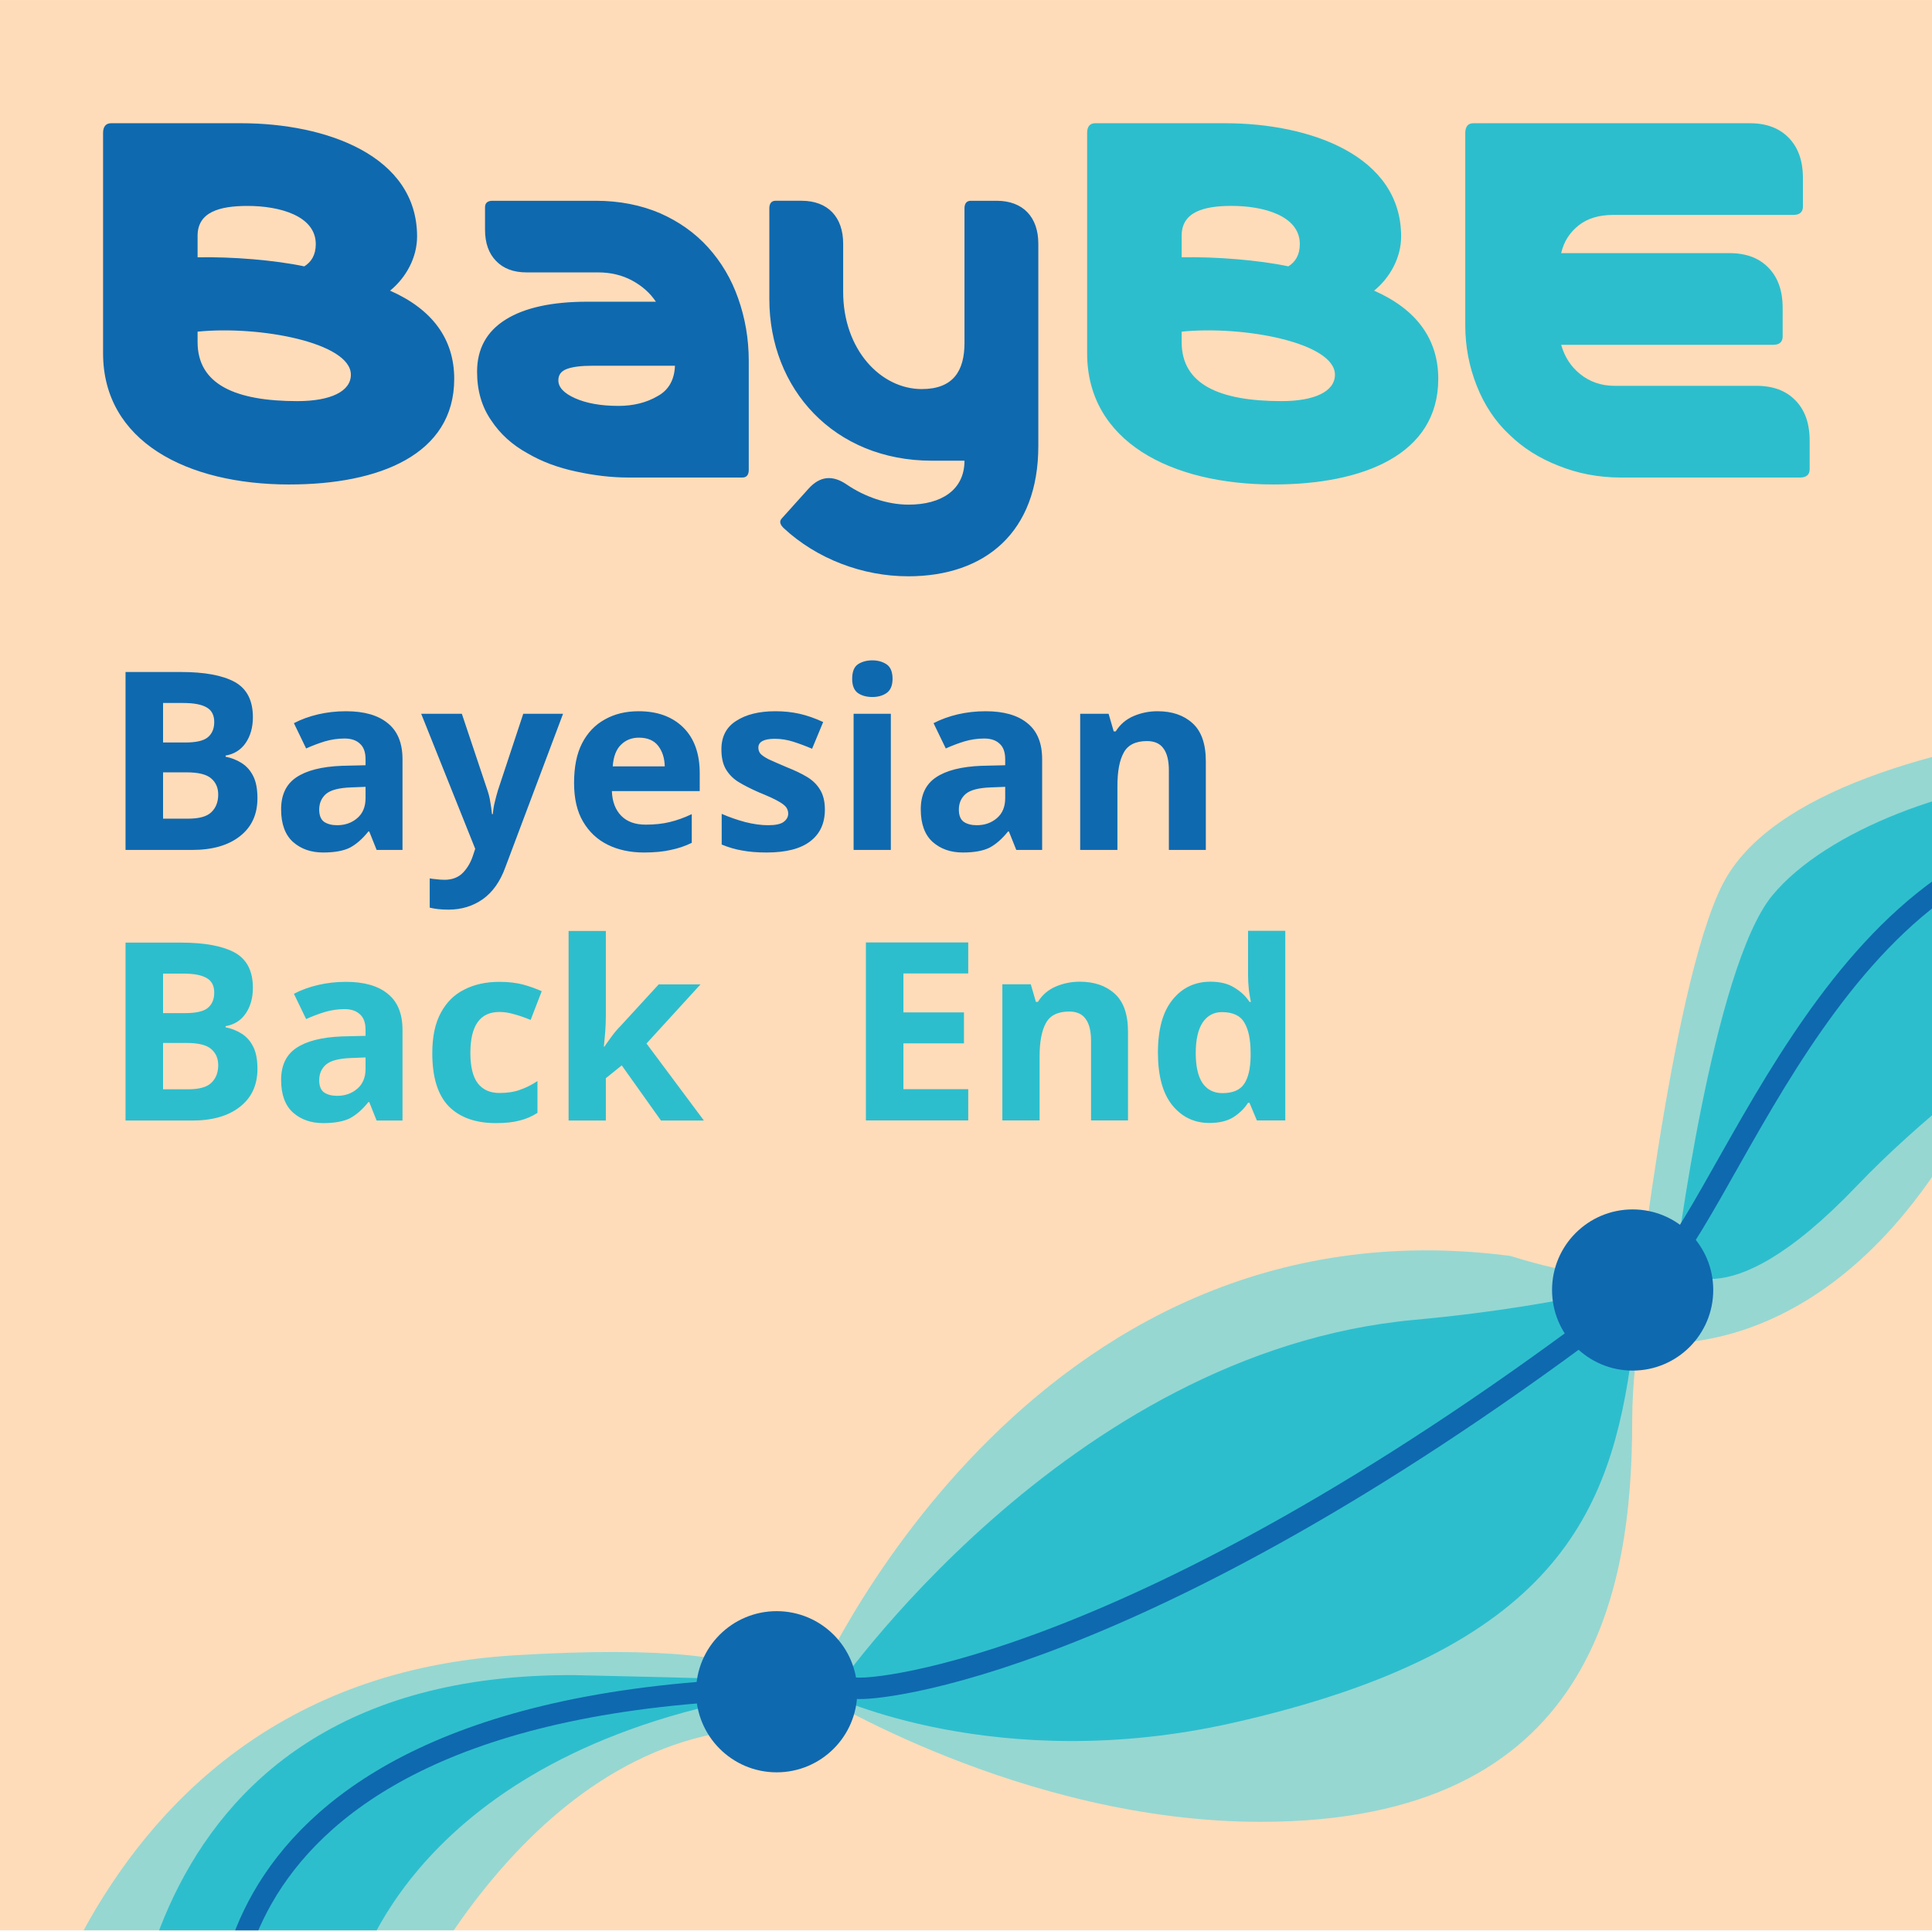
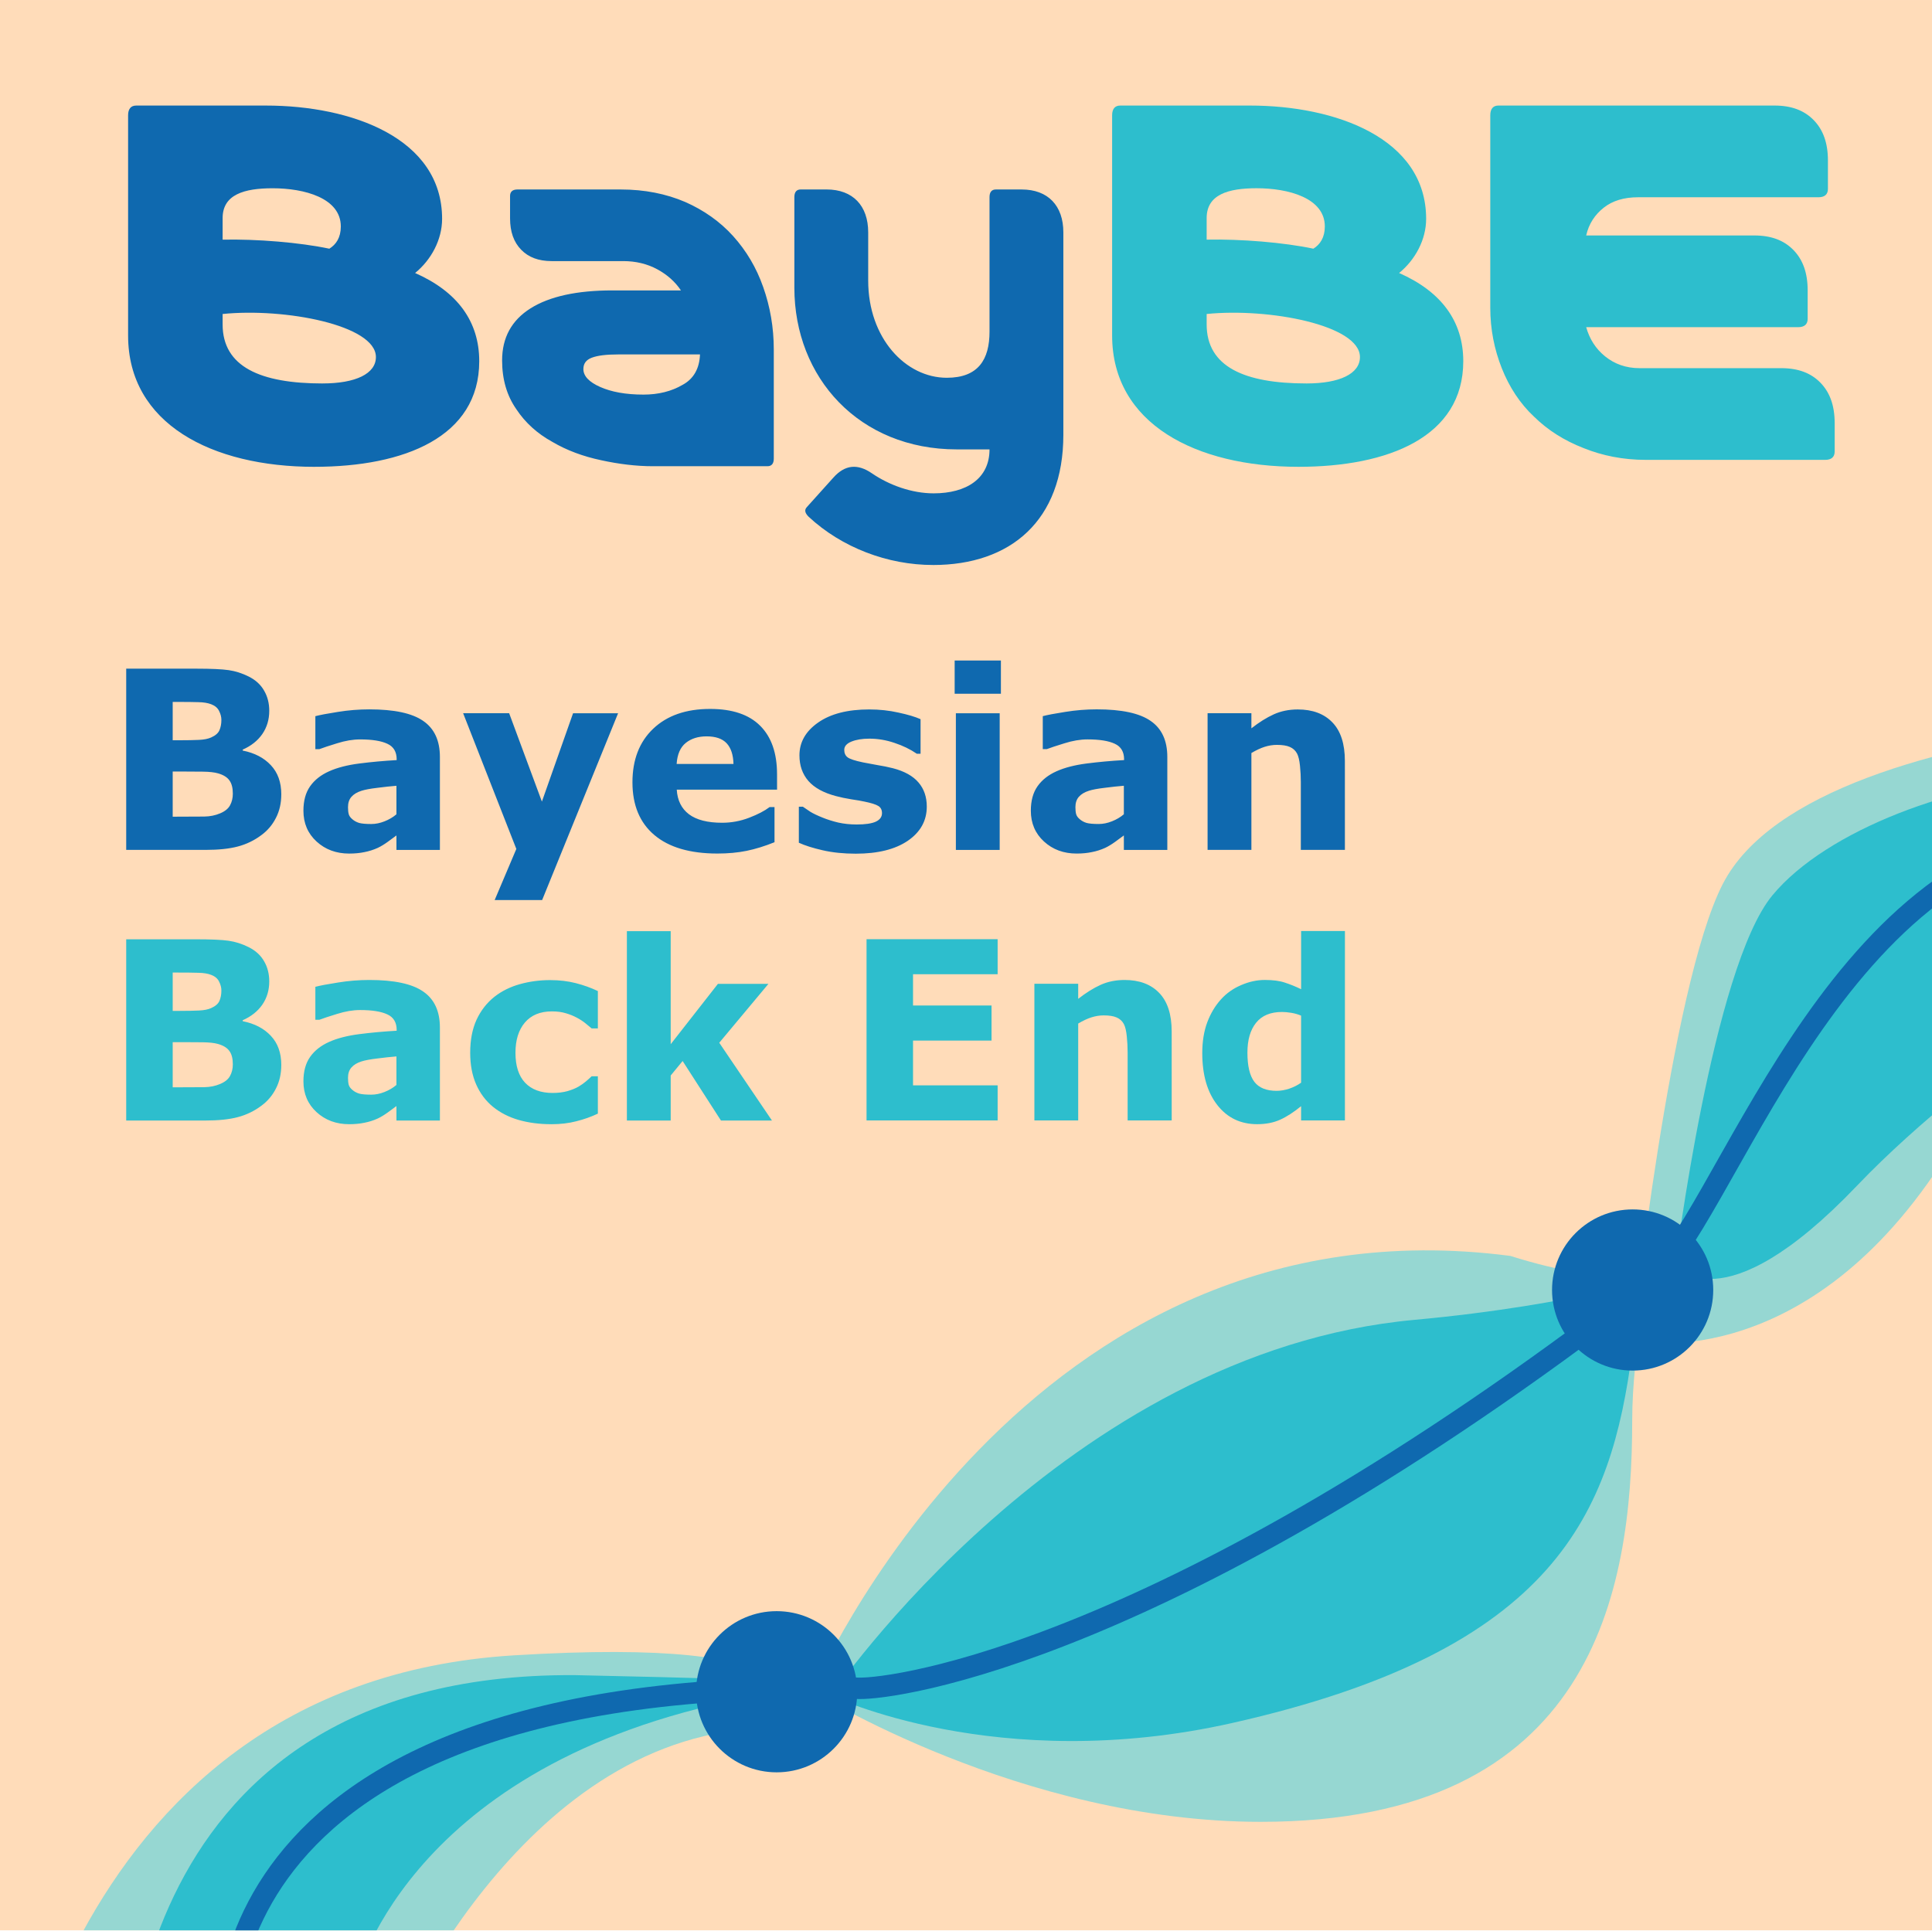
<svg xmlns="http://www.w3.org/2000/svg" width="212.372mm" height="212.212mm" viewBox="0 0 106.186 106.106" version="1.1" id="svg1">
  <defs id="defs1">
    <clipPath clipPathUnits="userSpaceOnUse" id="clipPath28">
      <path d="M 0,0 H 301 V 301 H 0 Z" transform="translate(2.5000001e-5)" id="path28" />
    </clipPath>
    <clipPath clipPathUnits="userSpaceOnUse" id="clipPath33">
      <path d="M 0,0 H 301 V 300.773 H 0 Z" transform="matrix(1.333333,0,0,1.333333,1581.333,0)" id="path33" />
    </clipPath>
    <clipPath clipPathUnits="userSpaceOnUse" id="clipPath31">
      <path d="M 0,0 H 301 V 301 H 0 Z" transform="translate(2.5000001e-5)" id="path31" />
    </clipPath>
    <clipPath clipPathUnits="userSpaceOnUse" id="clipPath36">
      <path d="m 80.074,257.926 c -36.07,2.207 -56.062,22.734 -67.051,42.847 h 57.665 c 9.105,-13.281 23.816,-28.671 44.031,-31.16 8.398,-3.695 12.676,-12.211 -19.27,-12.211 -4.406,0 -9.5,0.164 -15.375,0.524" transform="matrix(1.333333,0,0,1.333333,1581.333,0)" id="path36" />
    </clipPath>
    <clipPath clipPathUnits="userSpaceOnUse" id="clipPath34">
      <path d="M 0,0 H 301 V 301 H 0 Z" transform="translate(2.5000001e-5)" id="path34" />
    </clipPath>
    <clipPath clipPathUnits="userSpaceOnUse" id="clipPath39">
      <path d="M 0,0 H 301 V 300.773 H 0 Z" transform="matrix(1.333333,0,0,1.333333,1581.333,0)" id="path39" />
    </clipPath>
    <clipPath clipPathUnits="userSpaceOnUse" id="clipPath37">
      <path d="M 0,0 H 301 V 301 H 0 Z" transform="translate(2.5000001e-5)" id="path37" />
    </clipPath>
    <clipPath clipPathUnits="userSpaceOnUse" id="clipPath42">
      <path d="m 126.555,263.5 c 0,0 32.465,20.371 69.863,20.371 51.785,0 57.875,-35.922 57.875,-62.516 0,-11.574 3.043,-23.332 3.043,-23.332 0,0 -5.691,2.825 -22.02,-2.332 -8.921,-2.82 -17.23,-4.062 -24.964,-4.062 -58.747,0.004 -83.797,71.871 -83.797,71.871" transform="matrix(1.333333,0,0,1.333333,1581.333,0)" id="path42" />
    </clipPath>
    <clipPath clipPathUnits="userSpaceOnUse" id="clipPath40">
      <path d="M 0,0 H 301 V 301 H 0 Z" transform="translate(2.5000001e-5)" id="path40" />
    </clipPath>
    <clipPath clipPathUnits="userSpaceOnUse" id="clipPath45">
      <path d="M 0,0 H 301 V 300.773 H 0 Z" transform="matrix(1.333333,0,0,1.333333,1581.333,0)" id="path45" />
    </clipPath>
    <clipPath clipPathUnits="userSpaceOnUse" id="clipPath43">
      <path d="M 0,0 H 301 V 301 H 0 Z" transform="translate(2.5000001e-5)" id="path43" />
    </clipPath>
    <clipPath clipPathUnits="userSpaceOnUse" id="clipPath48">
      <path d="m 269.664,131.777 c -8.234,15.957 -15.371,77.18 -15.371,77.18 0,0 25.145,5.57 46.707,-25.539 v -63.82 c -2.078,-0.2 -4.137,-0.313 -6.152,-0.313 -10.825,0 -20.383,3.195 -25.184,12.492" transform="matrix(1.333333,0,0,1.333333,1581.333,0)" id="path48" />
    </clipPath>
    <clipPath clipPathUnits="userSpaceOnUse" id="clipPath46">
      <path d="M 0,0 H 301 V 301 H 0 Z" transform="translate(2.5000001e-5)" id="path46" />
    </clipPath>
    <clipPath clipPathUnits="userSpaceOnUse" id="clipPath51">
      <path d="M 0,0 H 301 V 300.773 H 0 Z" transform="matrix(1.333333,0,0,1.333333,1581.333,0)" id="path51" />
    </clipPath>
    <clipPath clipPathUnits="userSpaceOnUse" id="clipPath49">
      <path d="M 0,0 H 301 V 301 H 0 Z" transform="matrix(1,0,0,-1,2.5000001e-5,0)" id="path49" />
    </clipPath>
    <clipPath clipPathUnits="userSpaceOnUse" id="clipPath54">
      <path d="M 0,0 H 301 V 300.773 H 0 Z" transform="matrix(1.333333,0,0,1.333333,1581.333,0)" id="path54" />
    </clipPath>
    <clipPath clipPathUnits="userSpaceOnUse" id="clipPath52">
      <path d="M 0,0 H 301 V 301 H 0 Z" transform="translate(2.5000001e-5)" id="path52" />
    </clipPath>
    <clipPath clipPathUnits="userSpaceOnUse" id="clipPath57">
      <path d="M 0,0 H 301 V 300.773 H 0 Z" transform="matrix(1.333333,0,0,1.333333,1581.333,0)" id="path57" />
    </clipPath>
    <clipPath clipPathUnits="userSpaceOnUse" id="clipPath55">
      <path d="M 0,0 H 301 V 301 H 0 Z" transform="translate(2.5000001e-5)" id="path55" />
    </clipPath>
  </defs>
  <g id="layer1" transform="translate(-51.85832,-95.51458)">
    <path id="path26" d="M 51.858,95.515 H 158.044 V 201.621 H 51.858 Z" style="fill:#ffdcb9;fill-opacity:1;fill-rule:nonzero;stroke:none;stroke-width:0.353" />
-     <text id="text27" xml:space="preserve" x="57.523" y="142.232" style="font-size:4.233px;stroke-width:0.353">
-       <tspan style="font-variant:normal;font-weight:700;font-size:13.701px;font-family:Verdana;writing-mode:lr-tb;fill:#0f69af;fill-opacity:1;fill-rule:nonzero;stroke:none;stroke-width:0.353" x="57.523 67.96 77.112 86.03 95.129 103.258 107.941 117.093" y="142.232" id="tspan27">Bayesian</tspan>
-     </text>
-     <text id="text28" xml:space="preserve" x="57.523" y="157.108" style="font-size:4.233px;stroke-width:0.353">
-       <tspan style="font-variant:normal;font-weight:700;font-size:13.701px;font-family:Verdana;writing-mode:lr-tb;fill:#2dbecd;fill-opacity:1;fill-rule:nonzero;stroke:none;stroke-width:0.353" x="57.523 67.96 77.112 85.174 94.366" y="157.108" id="tspan28">Back </tspan>
-     </text>
-     <text id="text28-0" xml:space="preserve" x="56.687" y="157.102" style="font-size:4.233px;stroke-width:0.353">
-       <tspan style="font-variant:normal;font-weight:700;font-size:13.701px;font-family:Verdana;writing-mode:lr-tb;fill:#2dbecd;fill-opacity:1;fill-rule:nonzero;stroke:none;stroke-width:0.353" x="98.213 107.573 117.334" id="tspan28-5">End</tspan>
-     </text>
-     <g id="g29" transform="matrix(0.2645833,0,0,0.2645833,-367.0653,94.98542)">
+     <path style="font-weight:700;font-size:13.701px;font-family:Verdana;fill:#0f69af;stroke-width:0.353" d="m 67.318,139.182 q 0,0.723 -0.294,1.291 -0.288,0.569 -0.796,0.943 -0.589,0.442 -1.298,0.629 -0.702,0.187 -1.786,0.187 h -4.349 v -9.962 h 3.867 q 1.204,0 1.76,0.08 0.562,0.08 1.111,0.355 0.569,0.288 0.843,0.776 0.281,0.482 0.281,1.104 0,0.723 -0.381,1.278 -0.381,0.549 -1.077,0.856 v 0.053 q 0.977,0.194 1.545,0.803 0.575,0.609 0.575,1.606 z m -3.292,-4.094 q 0,-0.248 -0.127,-0.495 -0.12,-0.248 -0.435,-0.368 -0.281,-0.107 -0.702,-0.114 -0.415,-0.013 -1.171,-0.013 h -0.241 v 2.107 h 0.401 q 0.609,0 1.037,-0.02 0.428,-0.02 0.676,-0.134 0.348,-0.154 0.455,-0.395 0.107,-0.248 0.107,-0.569 z m 0.629,4.054 q 0,-0.475 -0.187,-0.729 -0.181,-0.261 -0.622,-0.388 -0.301,-0.087 -0.83,-0.094 -0.529,-0.007 -1.104,-0.007 h -0.562 v 2.482 h 0.187 q 1.084,0 1.552,-0.007 0.468,-0.007 0.863,-0.174 0.401,-0.167 0.549,-0.442 0.154,-0.281 0.154,-0.642 z m 8.992,1.131 v -1.566 q -0.488,0.04 -1.057,0.114 -0.569,0.067 -0.863,0.161 -0.361,0.114 -0.555,0.335 -0.187,0.214 -0.187,0.569 0,0.234 0.04,0.381 0.04,0.147 0.201,0.281 0.154,0.134 0.368,0.201 0.214,0.06 0.669,0.06 0.361,0 0.729,-0.147 0.375,-0.147 0.656,-0.388 z m 0,1.164 q -0.194,0.147 -0.482,0.355 -0.288,0.207 -0.542,0.328 -0.355,0.161 -0.736,0.234 -0.381,0.08 -0.836,0.08 -1.07,0 -1.793,-0.662 -0.723,-0.662 -0.723,-1.693 0,-0.823 0.368,-1.345 0.368,-0.522 1.044,-0.823 0.669,-0.301 1.659,-0.428 0.99,-0.127 2.054,-0.187 v -0.04 q 0,-0.622 -0.508,-0.856 -0.508,-0.241 -1.499,-0.241 -0.595,0 -1.271,0.214 -0.676,0.207 -0.97,0.321 h -0.221 v -1.813 q 0.381,-0.1 1.238,-0.234 0.863,-0.14 1.726,-0.14 2.054,0 2.964,0.636 0.917,0.629 0.917,1.98 v 5.111 h -2.388 z m 7.995,-1.86 1.713,-4.857 h 2.475 l -4.175,10.269 h -2.609 l 1.191,-2.81 -2.924,-7.46 h 2.529 z m 12.925,-0.656 h -5.513 q 0.054,0.883 0.669,1.351 0.622,0.468 1.826,0.468 0.763,0 1.479,-0.274 0.716,-0.274 1.131,-0.589 h 0.268 v 1.933 q -0.816,0.328 -1.539,0.475 -0.723,0.147 -1.599,0.147 -2.261,0 -3.466,-1.017 -1.204,-1.017 -1.204,-2.897 0,-1.86 1.137,-2.944 1.144,-1.091 3.131,-1.091 1.833,0 2.756,0.93 0.923,0.923 0.923,2.663 z m -2.395,-1.412 q -0.02,-0.756 -0.375,-1.137 -0.355,-0.381 -1.104,-0.381 -0.696,0 -1.144,0.361 -0.448,0.361 -0.502,1.157 z m 10.624,2.342 q 0,1.164 -1.044,1.88 -1.044,0.709 -2.857,0.709 -1.004,0 -1.82,-0.187 -0.816,-0.187 -1.311,-0.415 v -1.98 h 0.221 q 0.181,0.127 0.415,0.281 0.241,0.147 0.676,0.321 0.375,0.154 0.85,0.268 0.475,0.107 1.017,0.107 0.709,0 1.05,-0.154 0.341,-0.161 0.341,-0.468 0,-0.274 -0.201,-0.395 -0.201,-0.127 -0.763,-0.241 -0.268,-0.06 -0.729,-0.127 -0.455,-0.074 -0.83,-0.174 -1.024,-0.268 -1.519,-0.83 -0.495,-0.569 -0.495,-1.412 0,-1.084 1.024,-1.8 1.03,-0.723 2.81,-0.723 0.843,0 1.612,0.174 0.776,0.167 1.211,0.361 v 1.9 h -0.207 q -0.535,-0.368 -1.224,-0.595 -0.682,-0.234 -1.385,-0.234 -0.582,0 -0.983,0.161 -0.395,0.161 -0.395,0.455 0,0.268 0.181,0.408 0.181,0.141 0.85,0.281 0.368,0.074 0.789,0.147 0.428,0.067 0.856,0.174 0.95,0.248 1.405,0.783 0.455,0.529 0.455,1.325 z m 4.007,2.382 h -2.408 v -7.513 h 2.408 z m 0.067,-8.584 h -2.542 v -1.826 h 2.542 z m 6.757,6.623 v -1.566 q -0.488,0.04 -1.057,0.114 -0.569,0.067 -0.863,0.161 -0.361,0.114 -0.555,0.335 -0.187,0.214 -0.187,0.569 0,0.234 0.04,0.381 0.04,0.147 0.201,0.281 0.154,0.134 0.368,0.201 0.214,0.06 0.669,0.06 0.361,0 0.729,-0.147 0.375,-0.147 0.656,-0.388 z m 0,1.164 q -0.194,0.147 -0.482,0.355 -0.288,0.207 -0.542,0.328 -0.355,0.161 -0.736,0.234 -0.381,0.08 -0.836,0.08 -1.07,0 -1.793,-0.662 -0.723,-0.662 -0.723,-1.693 0,-0.823 0.368,-1.345 0.368,-0.522 1.044,-0.823 0.669,-0.301 1.659,-0.428 0.99,-0.127 2.054,-0.187 v -0.04 q 0,-0.622 -0.508,-0.856 -0.508,-0.241 -1.499,-0.241 -0.595,0 -1.271,0.214 -0.676,0.207 -0.97,0.321 h -0.221 v -1.813 q 0.381,-0.1 1.238,-0.234 0.863,-0.14 1.726,-0.14 2.054,0 2.964,0.636 0.917,0.629 0.917,1.98 v 5.111 h -2.388 z m 12.149,0.796 h -2.422 v -3.726 q 0,-0.455 -0.047,-0.903 -0.047,-0.455 -0.161,-0.669 -0.134,-0.248 -0.395,-0.361 -0.254,-0.114 -0.716,-0.114 -0.328,0 -0.669,0.107 -0.335,0.107 -0.729,0.341 v 5.325 h -2.408 v -7.513 h 2.408 v 0.83 q 0.642,-0.502 1.231,-0.769 0.595,-0.268 1.318,-0.268 1.218,0 1.9,0.709 0.689,0.709 0.689,2.121 z" id="text27" aria-label="Bayesian" />
+     <path style="font-weight:700;font-size:13.701px;font-family:Verdana;fill:#2dbecd;stroke-width:0.353" d="m 67.318,154.058 q 0,0.723 -0.294,1.291 -0.288,0.569 -0.796,0.943 -0.589,0.442 -1.298,0.629 -0.702,0.187 -1.786,0.187 h -4.349 v -9.962 h 3.867 q 1.204,0 1.76,0.08 0.562,0.08 1.111,0.355 0.569,0.288 0.843,0.776 0.281,0.482 0.281,1.104 0,0.723 -0.381,1.278 -0.381,0.549 -1.077,0.856 v 0.053 q 0.977,0.194 1.545,0.803 0.575,0.609 0.575,1.606 z m -3.292,-4.094 q 0,-0.248 -0.127,-0.495 -0.12,-0.248 -0.435,-0.368 -0.281,-0.107 -0.702,-0.114 -0.415,-0.013 -1.171,-0.013 h -0.241 v 2.107 h 0.401 q 0.609,0 1.037,-0.02 0.428,-0.02 0.676,-0.134 0.348,-0.154 0.455,-0.395 0.107,-0.248 0.107,-0.569 z m 0.629,4.054 q 0,-0.475 -0.187,-0.729 -0.181,-0.261 -0.622,-0.388 -0.301,-0.087 -0.83,-0.094 -0.529,-0.007 -1.104,-0.007 h -0.562 v 2.482 h 0.187 q 1.084,0 1.552,-0.007 0.468,-0.007 0.863,-0.174 0.401,-0.167 0.549,-0.442 0.154,-0.281 0.154,-0.642 z m 8.992,1.131 v -1.565 q -0.488,0.04 -1.057,0.114 -0.569,0.067 -0.863,0.161 -0.361,0.114 -0.555,0.335 -0.187,0.214 -0.187,0.569 0,0.234 0.04,0.381 0.04,0.147 0.201,0.281 0.154,0.134 0.368,0.201 0.214,0.06 0.669,0.06 0.361,0 0.729,-0.147 0.375,-0.147 0.656,-0.388 z m 0,1.164 q -0.194,0.147 -0.482,0.355 -0.288,0.207 -0.542,0.328 -0.355,0.161 -0.736,0.234 -0.381,0.08 -0.836,0.08 -1.07,0 -1.793,-0.662 -0.723,-0.662 -0.723,-1.693 0,-0.823 0.368,-1.345 0.368,-0.522 1.044,-0.823 0.669,-0.301 1.659,-0.428 0.99,-0.127 2.054,-0.187 v -0.04 q 0,-0.622 -0.508,-0.856 -0.508,-0.241 -1.499,-0.241 -0.595,0 -1.271,0.214 -0.676,0.207 -0.97,0.321 h -0.221 v -1.813 q 0.381,-0.1 1.238,-0.234 0.863,-0.141 1.726,-0.141 2.054,0 2.964,0.636 0.917,0.629 0.917,1.98 v 5.111 h -2.388 z m 8.517,0.997 q -0.983,0 -1.8,-0.234 -0.81,-0.234 -1.412,-0.723 -0.595,-0.488 -0.923,-1.231 -0.328,-0.743 -0.328,-1.739 0,-1.05 0.348,-1.813 0.355,-0.763 0.983,-1.264 0.609,-0.475 1.405,-0.696 0.796,-0.221 1.652,-0.221 0.769,0 1.418,0.167 0.649,0.167 1.211,0.435 v 2.054 h -0.341 q -0.14,-0.12 -0.341,-0.281 -0.194,-0.161 -0.482,-0.314 -0.274,-0.147 -0.602,-0.241 -0.328,-0.1 -0.763,-0.1 -0.963,0 -1.485,0.616 -0.515,0.609 -0.515,1.659 0,1.084 0.529,1.646 0.535,0.562 1.512,0.562 0.455,0 0.816,-0.1 0.368,-0.107 0.609,-0.248 0.227,-0.134 0.401,-0.281 0.174,-0.147 0.321,-0.288 h 0.341 v 2.054 q -0.569,0.268 -1.191,0.421 -0.615,0.161 -1.365,0.161 z m 12.123,-0.201 h -2.803 l -2.107,-3.272 -0.656,0.796 v 2.475 h -2.408 v -10.41 h 2.408 v 6.215 l 2.596,-3.318 h 2.776 l -2.703,3.238 z" id="text28" aria-label="Back " />
+     <path style="font-weight:700;font-size:13.701px;font-family:Verdana;fill:#2dbecd;stroke-width:0.353" d="m 106.69,157.102 h -7.205 v -9.962 h 7.205 v 1.927 h -4.65 v 1.719 h 4.315 v 1.927 h -4.315 v 2.462 h 4.65 z m 9.567,0 h -2.422 v -3.726 q 0,-0.455 -0.047,-0.903 -0.047,-0.455 -0.161,-0.669 -0.134,-0.248 -0.395,-0.361 -0.254,-0.114 -0.716,-0.114 -0.328,0 -0.669,0.107 -0.335,0.107 -0.729,0.341 v 5.325 h -2.408 v -7.513 h 2.408 v 0.83 q 0.642,-0.502 1.231,-0.769 0.595,-0.268 1.318,-0.268 1.218,0 1.9,0.709 0.689,0.709 0.689,2.121 z m 9.52,0 h -2.408 v -0.783 q -0.622,0.508 -1.164,0.749 -0.542,0.241 -1.251,0.241 -1.371,0 -2.194,-1.057 -0.823,-1.057 -0.823,-2.85 0,-0.957 0.274,-1.693 0.281,-0.743 0.763,-1.271 0.455,-0.502 1.104,-0.776 0.649,-0.281 1.298,-0.281 0.676,0 1.104,0.147 0.435,0.14 0.89,0.361 v -3.198 h 2.408 z m -2.408,-2.074 v -3.686 q -0.254,-0.107 -0.535,-0.154 -0.281,-0.047 -0.515,-0.047 -0.95,0 -1.425,0.595 -0.475,0.589 -0.475,1.639 0,1.104 0.381,1.606 0.381,0.495 1.224,0.495 0.328,0 0.696,-0.12 0.368,-0.127 0.649,-0.328 z" id="text28-0" aria-label="End" />
+     <g id="g29" transform="matrix(0.2645833,0,0,0.2645833,-365.691,94.01458)">
      <path d="m 199.906,78.488 c 13.992,0 25.672,-4.652 25.672,-16.453 0,-6.172 -3.367,-10.824 -9.996,-13.746 2.527,-2.059 4.211,-5.199 4.211,-8.445 0,-12.559 -14.102,-17.645 -27.461,-17.645 h -20.199 c -0.844,0 -1.262,0.543 -1.262,1.516 v 34.316 c 0,13.746 13.043,20.457 29.035,20.457 M 202.223,44.5 c -4.629,-0.977 -11.258,-1.516 -16.625,-1.41 v -3.356 c 0,-3.679 3.367,-4.652 7.785,-4.652 4.945,0 10.625,1.516 10.625,5.953 0,1.731 -0.735,2.813 -1.785,3.465 m -1.055,21 c -9.68,0 -15.57,-2.598 -15.57,-9.203 v -1.621 c 9.679,-0.977 23.882,1.73 23.882,6.711 0,2.597 -3.156,4.113 -8.312,4.113 m 52.816,11.906 h 27.985 c 0.945,0 1.472,-0.433 1.472,-1.301 v -4.437 c 0,-2.703 -0.738,-4.762 -2.211,-6.277 -1.472,-1.516 -3.468,-2.274 -6.101,-2.274 h -22.094 c -2.101,0 -3.89,-0.648 -5.363,-1.84 -1.473,-1.191 -2.422,-2.707 -2.945,-4.547 h 33.035 c 0.945,0 1.472,-0.433 1.472,-1.296 v -4.442 c 0,-2.703 -0.738,-4.762 -2.211,-6.277 -1.472,-1.516 -3.472,-2.274 -6.101,-2.274 h -26.195 c 0.418,-1.839 1.367,-3.246 2.734,-4.328 1.367,-1.082 3.156,-1.625 5.363,-1.625 h 28.094 c 0.945,0 1.473,-0.433 1.473,-1.3 V 30.75 c 0,-2.703 -0.739,-4.762 -2.211,-6.277 -1.473,-1.516 -3.473,-2.274 -6.102,-2.274 h -43.031 c -0.84,0 -1.262,0.543 -1.262,1.516 v 29.984 c 0,3.356 0.633,6.496 1.789,9.418 1.156,2.922 2.84,5.52 5.051,7.578 2.102,2.059 4.629,3.68 7.68,4.871 2.945,1.192 6.207,1.84 9.679,1.84" style="fill:#2dbecd;fill-opacity:1;fill-rule:nonzero;stroke:none" transform="matrix(1.333333,0,0,1.333333,1581.333,-2)" clip-path="url(#clipPath28)" id="path29" />
    </g>
-     <path id="path30" d="m 67.766,122.145 c 4.937,0 9.057,-1.641 9.057,-5.804 0,-2.177 -1.188,-3.818 -3.525,-4.849 0.89,-0.726 1.484,-1.834 1.484,-2.979 0,-4.431 -4.973,-6.225 -9.687,-6.225 H 57.968 c -0.296,0 -0.445,0.192 -0.445,0.535 v 12.106 c 0,4.849 4.602,7.217 10.243,7.217 m 0.817,-11.99 c -1.633,-0.345 -3.972,-0.535 -5.865,-0.497 v -1.184 c 0,-1.298 1.188,-1.641 2.748,-1.641 1.743,0 3.748,0.535 3.748,2.1 0,0.611 -0.26,0.992 -0.631,1.222 m -0.371,7.408 c -3.415,0 -5.494,-0.917 -5.494,-3.247 v -0.572 c 3.415,-0.345 8.425,0.61 8.425,2.367 0,0.916 -1.113,1.451 -2.931,1.451 m 18.16,4.2 h 6.292 c 0.231,0 0.347,-0.149 0.347,-0.417 v -5.996 c 0,-1.222 -0.202,-2.357 -0.58,-3.43 -0.376,-1.073 -0.927,-1.998 -1.652,-2.804 -0.725,-0.805 -1.623,-1.432 -2.639,-1.879 -1.043,-0.448 -2.232,-0.686 -3.536,-0.686 h -5.683 c -0.26,0 -0.405,0.119 -0.405,0.357 v 1.224 c 0,0.745 0.203,1.313 0.609,1.729 0.405,0.418 0.956,0.627 1.681,0.627 h 3.942 c 0.667,0 1.305,0.149 1.855,0.448 0.551,0.298 0.987,0.686 1.305,1.163 h -3.769 c -1.942,0 -3.449,0.328 -4.494,0.984 -1.044,0.656 -1.566,1.611 -1.566,2.864 0,1.045 0.262,1.939 0.783,2.684 0.493,0.747 1.16,1.342 1.972,1.79 0.811,0.478 1.71,0.806 2.695,1.014 0.958,0.209 1.914,0.328 2.842,0.328 z m -0.522,-3.937 c -0.985,0 -1.768,-0.149 -2.377,-0.418 -0.607,-0.268 -0.927,-0.597 -0.927,-0.984 0,-0.299 0.145,-0.507 0.465,-0.627 0.318,-0.119 0.782,-0.179 1.45,-0.179 h 4.494 c -0.029,0.776 -0.349,1.344 -0.957,1.672 -0.608,0.357 -1.333,0.536 -2.146,0.536 m 15.914,9.367 c 4.261,0 7.16,-2.446 7.16,-7.159 v -11.126 c 0,-1.462 -0.841,-2.357 -2.29,-2.357 h -1.421 c -0.231,0 -0.347,0.149 -0.347,0.418 v 7.397 c 0,1.521 -0.609,2.535 -2.348,2.535 -2.262,0 -4.32,-2.177 -4.32,-5.34 v -2.654 c 0,-1.462 -0.84,-2.357 -2.29,-2.357 h -1.421 c -0.231,0 -0.347,0.149 -0.347,0.418 v 4.982 c 0,4.951 3.565,8.888 8.928,8.888 h 1.798 c 0,1.611 -1.276,2.416 -3.073,2.416 -1.189,0 -2.436,-0.447 -3.393,-1.102 -0.783,-0.538 -1.479,-0.478 -2.117,0.238 l -1.449,1.611 c -0.175,0.178 -0.088,0.357 0.087,0.536 1.826,1.7 4.348,2.655 6.842,2.655" style="fill:#0f69af;fill-opacity:1;fill-rule:nonzero;stroke:none;stroke-width:0.353" />
+     <path id="path30" d="m 69.141,121.174 c 4.937,0 9.057,-1.641 9.057,-5.804 0,-2.177 -1.188,-3.818 -3.525,-4.849 0.89,-0.726 1.484,-1.834 1.484,-2.979 0,-4.431 -4.973,-6.225 -9.687,-6.225 h -7.126 c -0.296,0 -0.445,0.192 -0.445,0.535 v 12.106 c 0,4.849 4.602,7.217 10.243,7.217 m 0.817,-11.99 c -1.633,-0.345 -3.972,-0.535 -5.865,-0.497 v -1.184 c 0,-1.298 1.188,-1.641 2.748,-1.641 1.743,0 3.748,0.535 3.748,2.1 0,0.611 -0.26,0.992 -0.631,1.222 m -0.371,7.408 c -3.415,0 -5.494,-0.917 -5.494,-3.247 v -0.572 c 3.415,-0.345 8.425,0.61 8.425,2.367 0,0.916 -1.113,1.451 -2.931,1.451 m 18.16,4.55 h 6.292 c 0.231,0 0.347,-0.149 0.347,-0.417 v -5.996 c 0,-1.222 -0.202,-2.357 -0.58,-3.43 -0.376,-1.073 -0.927,-1.998 -1.652,-2.804 -0.725,-0.805 -1.623,-1.432 -2.639,-1.879 -1.043,-0.448 -2.232,-0.686 -3.536,-0.686 h -5.683 c -0.26,0 -0.405,0.119 -0.405,0.357 v 1.224 c 0,0.745 0.203,1.313 0.609,1.729 0.405,0.418 0.956,0.627 1.681,0.627 h 3.942 c 0.667,0 1.305,0.149 1.855,0.448 0.551,0.298 0.987,0.686 1.305,1.163 h -3.769 c -1.942,0 -3.449,0.328 -4.494,0.984 -1.044,0.656 -1.566,1.611 -1.566,2.864 0,1.045 0.262,1.939 0.783,2.684 0.493,0.747 1.16,1.342 1.972,1.79 0.811,0.478 1.71,0.806 2.695,1.014 0.958,0.209 1.914,0.328 2.842,0.328 z m -0.522,-3.937 c -0.985,0 -1.768,-0.149 -2.377,-0.418 -0.607,-0.268 -0.927,-0.597 -0.927,-0.984 0,-0.299 0.145,-0.507 0.465,-0.627 0.318,-0.119 0.782,-0.179 1.45,-0.179 h 4.494 c -0.029,0.776 -0.349,1.344 -0.957,1.672 -0.608,0.357 -1.333,0.536 -2.146,0.536 m 15.914,9.367 c 4.261,0 7.16,-2.446 7.16,-7.159 v -11.126 c 0,-1.462 -0.841,-2.357 -2.29,-2.357 h -1.421 c -0.231,0 -0.347,0.149 -0.347,0.418 v 7.397 c 0,1.521 -0.609,2.535 -2.348,2.535 -2.262,0 -4.32,-2.177 -4.32,-5.34 v -2.654 c 0,-1.462 -0.84,-2.357 -2.29,-2.357 h -1.421 c -0.231,0 -0.347,0.149 -0.347,0.418 v 4.982 c 0,4.951 3.565,8.888 8.928,8.888 h 1.798 c 0,1.611 -1.276,2.416 -3.073,2.416 -1.189,0 -2.436,-0.447 -3.393,-1.102 -0.783,-0.538 -1.479,-0.478 -2.117,0.238 l -1.449,1.611 c -0.175,0.178 -0.088,0.357 0.087,0.536 1.826,1.7 4.348,2.655 6.842,2.655" style="fill:#0f69af;fill-opacity:1;fill-rule:nonzero;stroke:none;stroke-width:0.353" />
    <g id="g32" clip-path="url(#clipPath33)" transform="matrix(0.2645833,0,0,0.2645833,-366.5361,95.51458)">
      <path d="M 80.074,257.926 C 7.43,262.367 0,341.133 0,341.133 l 59.664,-20.254 c 0.313,-0.996 18.867,-46.813 55.055,-51.266 9.554,-4.203 13.785,-14.648 -34.645,-11.687" style="fill:#96d7d2;fill-opacity:1;fill-rule:nonzero;stroke:none" transform="matrix(1.333333,0,0,1.333333,1581.333,0)" clip-path="url(#clipPath31)" id="path32" />
    </g>
    <g id="g36" clip-path="url(#clipPath36)" transform="matrix(0.2645833,0,0,0.2645833,-366.5361,95.51458)">
      <g id="g35">
        <path d="m 89.578,261.012 c -73.25,-0.469 -69.984,69.05 -69.984,69.05 l 35.461,-20.531 c 0.3,-0.668 7.465,-33.375 58.316,-44.379 8.399,-3.101 19.594,-3.207 -23.793,-4.14" style="fill:#2dbecd;fill-opacity:1;fill-rule:nonzero;stroke:none" transform="matrix(1.333333,0,0,1.333333,1581.333,0)" clip-path="url(#clipPath34)" id="path35" />
      </g>
    </g>
    <g id="g38" clip-path="url(#clipPath39)" transform="matrix(0.2645833,0,0,0.2645833,-366.5361,95.51458)">
      <path d="m 235.316,195.691 c 16.329,5.157 22.02,2.332 22.02,2.332 0,0 -3.043,11.758 -3.043,23.332 0,26.594 -6.09,62.516 -57.875,62.516 -37.398,0 -69.863,-20.371 -69.863,-20.371 0,0 33.007,-77.671 108.761,-67.809" style="fill:#96d7d2;fill-opacity:1;fill-rule:nonzero;stroke:none" transform="matrix(1.333333,0,0,1.333333,1581.333,0)" clip-path="url(#clipPath37)" id="path38" />
    </g>
    <g id="g42" clip-path="url(#clipPath42)" transform="matrix(0.2645833,0,0,0.2645833,-366.5361,95.51458)">
      <g id="g41">
        <path d="m 220.375,205.652 c 25.489,-2.336 40.605,-7.316 40.605,-7.316 0,0 -5.769,5.281 -6.687,12.246 -3.289,25.004 -11.676,46.5 -62.348,57.895 -36.593,8.226 -62.445,-4.276 -62.445,-4.276 0,0 36.422,-53.564 90.875,-58.549" style="fill:#2dbecd;fill-opacity:1;fill-rule:nonzero;stroke:none" transform="matrix(1.333333,0,0,1.333333,1581.333,0)" clip-path="url(#clipPath40)" id="path41" />
      </g>
    </g>
    <g id="g44" clip-path="url(#clipPath45)" transform="matrix(0.2645833,0,0,0.2645833,-366.5361,95.51458)">
      <path d="m 254.293,208.957 c 0,0 5.888,-55.29 14.126,-71.247 14.93,-28.925 103.385,-27.805 105.389,-26.239 2.004,1.563 -53.288,42.236 -71.484,69.978 -21.844,33.309 -48.031,27.508 -48.031,27.508" style="fill:#96d7d2;fill-opacity:1;fill-rule:nonzero;stroke:none" transform="matrix(1.333333,0,0,1.333333,1581.333,0)" clip-path="url(#clipPath43)" id="path44" />
    </g>
    <g id="g48" clip-path="url(#clipPath48)" transform="matrix(0.2645833,0,0,0.2645833,-366.5361,95.51458)">
      <g id="g47">
        <path d="m 261.022,197.037 c 0,0 5.786,-46.252 15.115,-57.532 16.898,-20.436 81.561,-29.875 62.426,4.926 0.938,1.95 -30.037,20.197 -49.244,40.315 -21.292,22.303 -28.298,12.291 -28.298,12.291" style="fill:#2dbecd;fill-opacity:1;fill-rule:nonzero;stroke:none" transform="matrix(1.333333,0,0,1.333333,1581.333,0)" clip-path="url(#clipPath46)" id="path47" />
      </g>
    </g>
    <g id="g50" clip-path="url(#clipPath51)" transform="matrix(0.2645833,0,0,0.2645833,-366.5361,95.51458)">
      <path d="m 35.457,-319.332 c 0,0 -8.59,58.605 98.406,56.266 5.465,-0.122 48.09,5.289 122.332,62.546 12.782,9.856 28.586,67.798 70.176,71.185" style="fill:none;stroke:#0f69af;stroke-width:3.338;stroke-linecap:round;stroke-linejoin:miter;stroke-miterlimit:4;stroke-dasharray:none;stroke-opacity:1" transform="matrix(1.333333,0,0,-1.333333,1581.333,0)" clip-path="url(#clipPath49)" id="path50" />
    </g>
    <g id="g53" clip-path="url(#clipPath54)" transform="matrix(0.2645833,0,0,0.2645833,-366.5361,95.51458)">
      <path d="m 121,276.156 c 6.938,0 12.559,-5.621 12.559,-12.558 0,-6.934 -5.621,-12.555 -12.559,-12.555 -6.934,0 -12.555,5.621 -12.555,12.555 0,6.937 5.621,12.558 12.555,12.558" style="fill:#0f69af;fill-opacity:1;fill-rule:nonzero;stroke:none" transform="matrix(1.333333,0,0,1.333333,1581.333,0)" clip-path="url(#clipPath52)" id="path53" />
    </g>
    <g id="g56" clip-path="url(#clipPath57)" transform="matrix(0.2645833,0,0,0.2645833,-366.5361,95.51458)">
      <path d="m 254.359,213.559 c 6.938,0 12.559,-5.625 12.559,-12.559 0,-6.934 -5.621,-12.555 -12.559,-12.555 -6.933,0 -12.554,5.621 -12.554,12.555 0,6.934 5.621,12.559 12.554,12.559" style="fill:#0f69af;fill-opacity:1;fill-rule:nonzero;stroke:none" transform="matrix(1.333333,0,0,1.333333,1581.333,0)" clip-path="url(#clipPath55)" id="path56" />
    </g>
  </g>
</svg>
